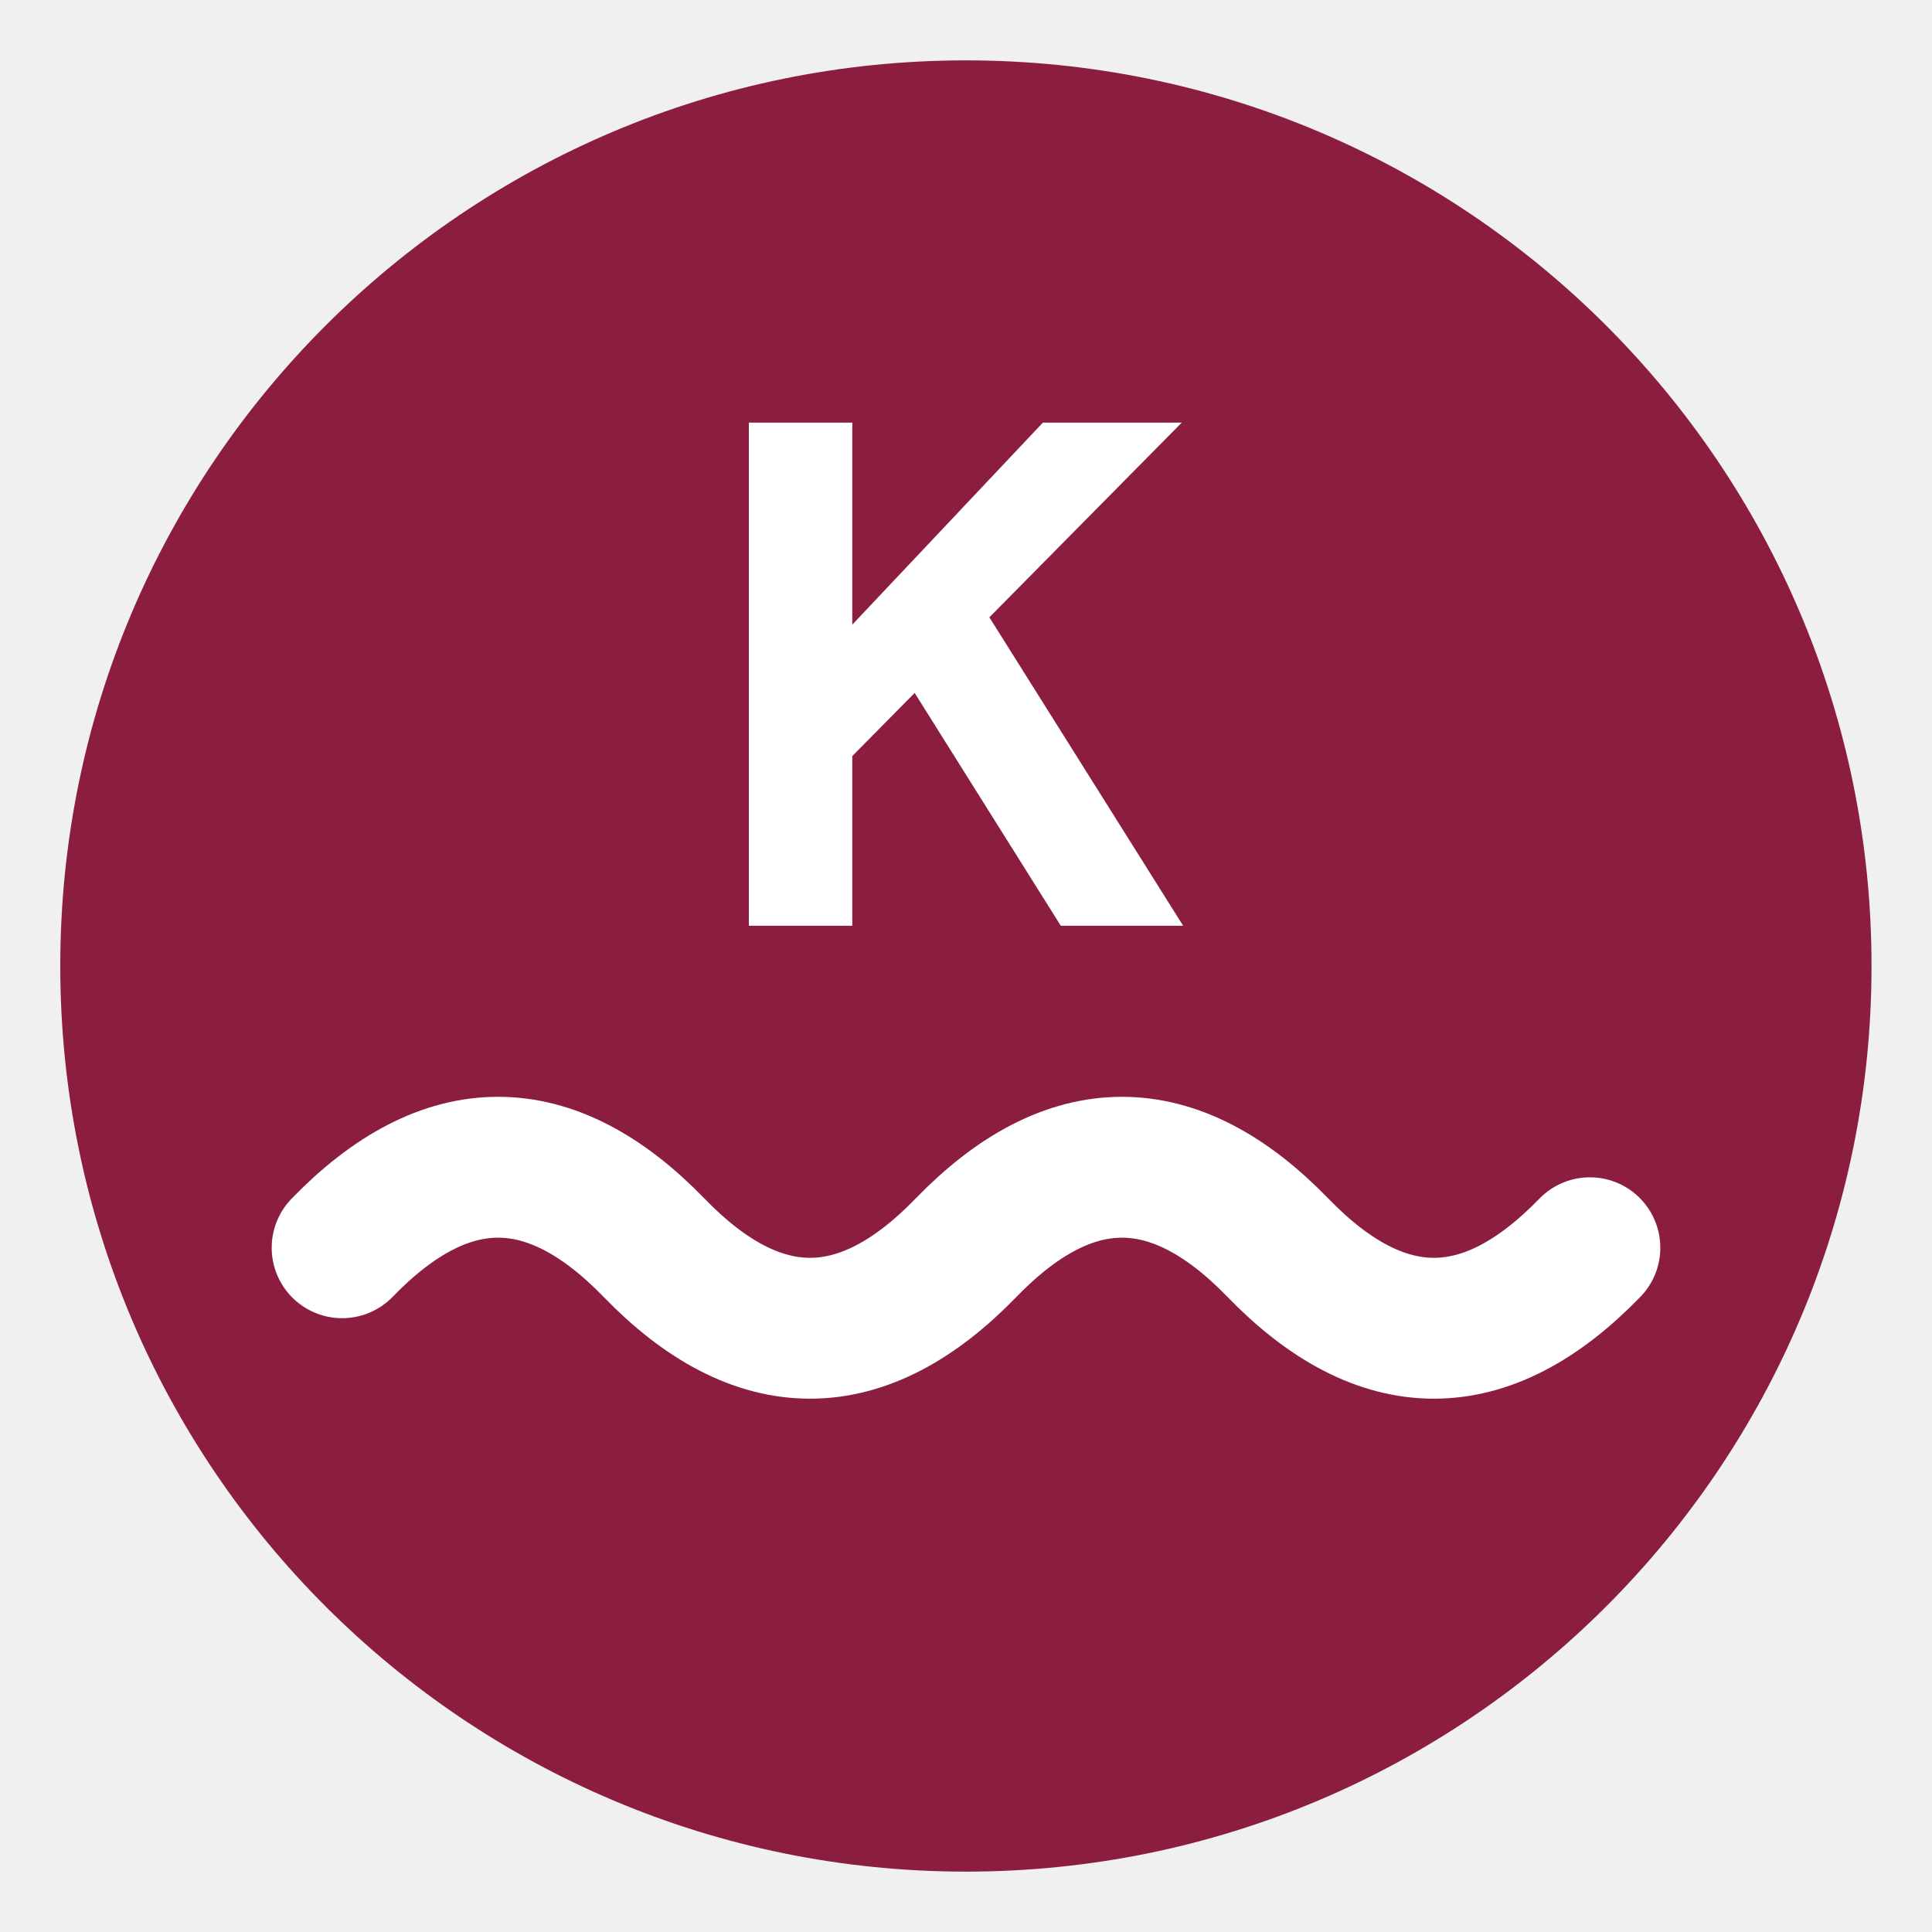
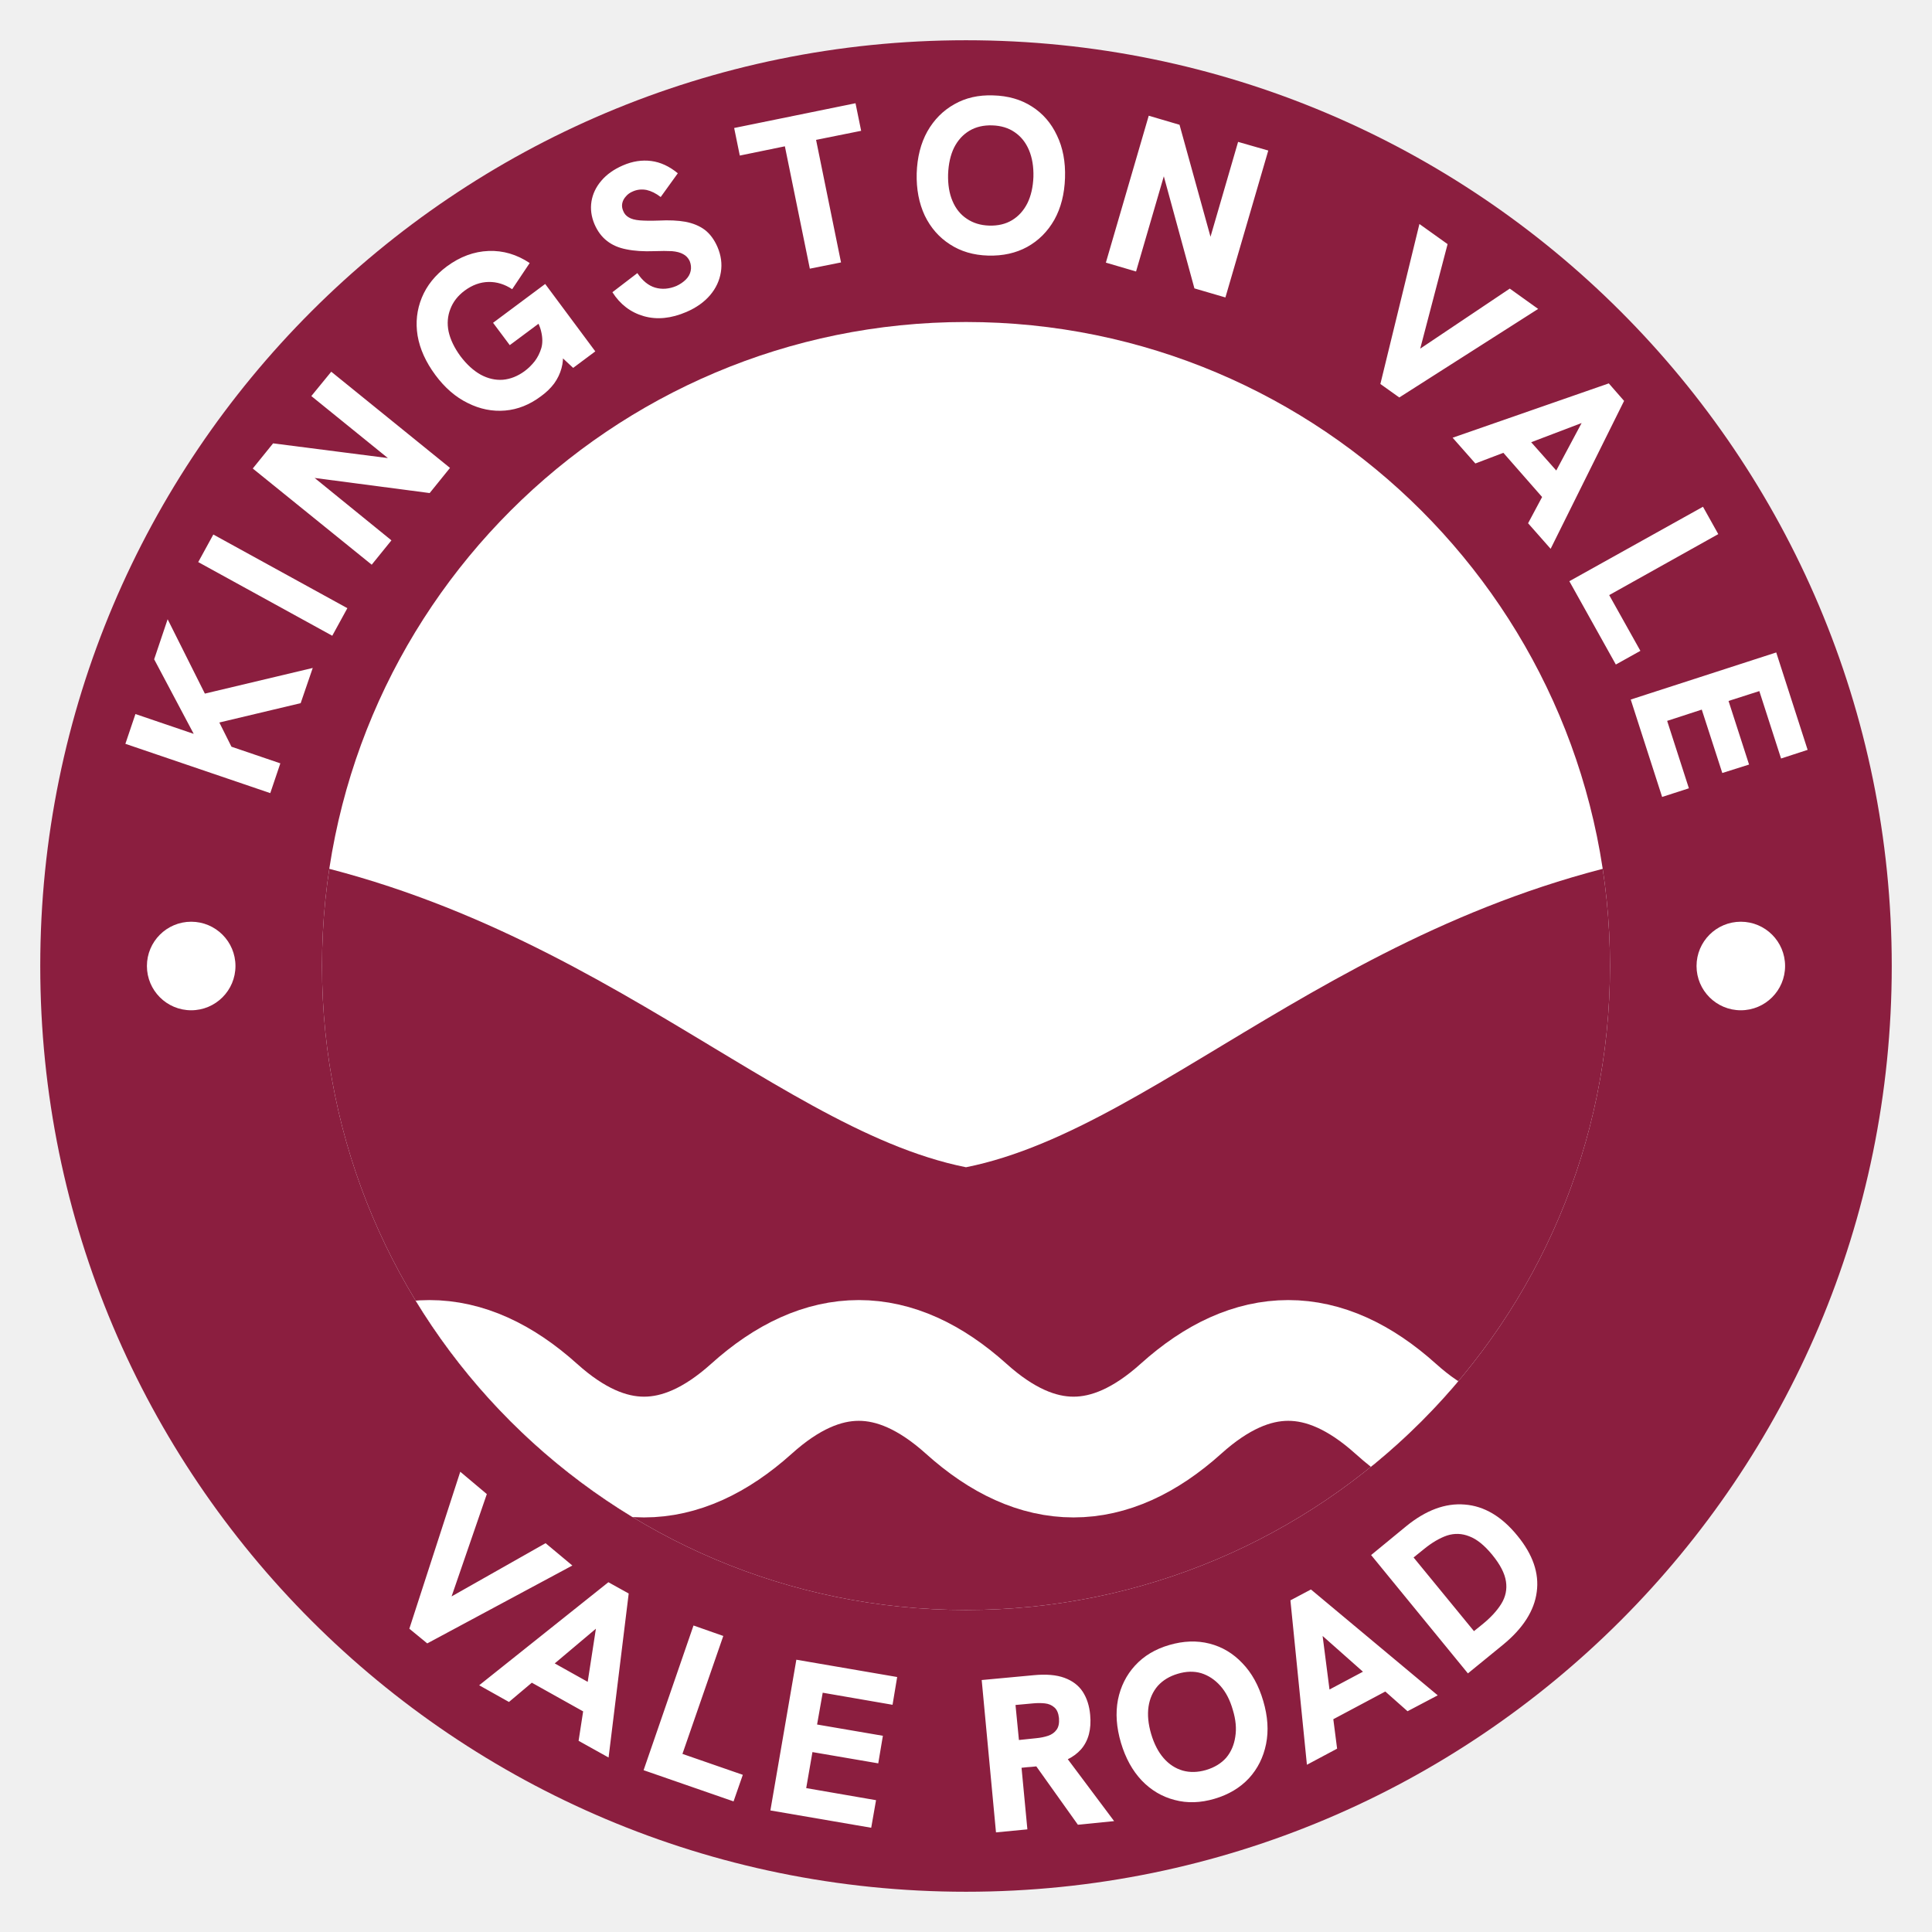
<svg xmlns="http://www.w3.org/2000/svg" viewBox="0 0 96 96" role="img" aria-label="Kingston Vale crest">
-   <path d="M48 3A45 45 0 1 1 47.99 3Z" fill="#8B1E3F" />
-   <path d="M41.32 38.61V32.13L51.82 21H58.72ZM37.21 46V21H42.35V46ZM52.71 46 44.99 33.7 48.82 30.13 58.79 46Z" fill="#FFFFFF" />
-   <path d="M17 62q7.75 -8 15.5 0t15.5 0t15.5 0t15.5 0" fill="none" stroke="#FFFFFF" stroke-width="7" stroke-linecap="round" stroke-linejoin="round" />
+   <defs>
+     <clipPath id="kst-in">
+       <circle cx="48" cy="48" r="32" />
+     </clipPath>
+   </defs>
+   <path d="M2 48a46 46 0 1 0 92 0a46 46 0 1 0 -92 0Z" fill="#8B1E3F" />
+   <path d="M16 48a32 32 0 1 0 64 0a32 32 0 1 0 -64 0Z" fill="#FFFFFF" />
+   <g clip-path="url(#kst-in)">
+     <path d="M10 42C28 44 38 56 48 58C58 56 68 44 86 42V90H10Z" fill="#8B1E3F" />
+     <path d="M16 70q5.33 -4.80 10.67 0q5.33 4.80 10.67 0q5.33 -4.80 10.67 0q5.33 4.80 10.67 0q5.33 -4.80 10.67 0q5.33 4.80 10.67 0" fill="none" stroke="#FFFFFF" stroke-width="6" stroke-linecap="round" stroke-linejoin="round" />
+   </g>
+   <path d="M11.7 37.5 9.84 36.87 7.66 32.76 8.33 30.77ZM13.43 39.41 6.23 36.96 6.73 35.48 13.93 37.93ZM14.94 34.94 10.65 35.96 9.99 34.51 15.54 33.19ZM16.51 31.59 9.85 27.93 10.6 26.56 17.26 30.22ZM18.47 28.06 12.56 23.28 13.57 22.03 20.04 22.86 19.79 23.18 15.47 19.68 16.46 18.47 22.36 23.25 21.35 24.5 14.88 23.65 15.13 23.34 19.45 26.85ZM26.88 19.69Q26.04 20.32 25.1 20.4Q24.15 20.48 23.25 20.03Q22.34 19.59 21.63 18.63Q20.92 17.67 20.75 16.68Q20.59 15.69 20.96 14.79Q21.33 13.89 22.2 13.24Q23.19 12.51 24.28 12.47Q25.36 12.43 26.32 13.07L25.45 14.37Q24.89 14 24.28 14.01Q23.66 14.02 23.09 14.44Q22.58 14.82 22.38 15.35Q22.17 15.88 22.29 16.47Q22.42 17.07 22.88 17.7Q23.35 18.32 23.89 18.62Q24.43 18.91 24.99 18.87Q25.55 18.82 26.07 18.44Q26.34 18.24 26.57 17.95Q26.79 17.66 26.9 17.29Q27 16.93 26.89 16.47Q26.79 16.02 26.4 15.5L26.16 15.18L27.09 15.84L25.33 17.15L24.5 16.04L27.09 14.11L29.58 17.46L28.48 18.28L27.62 17.48L27.96 17.5Q28.01 17.91 27.9 18.3Q27.79 18.7 27.54 19.05Q27.28 19.4 26.88 19.69ZM34.11 15.5Q32.97 15.99 31.99 15.71Q31.01 15.43 30.43 14.52L31.67 13.57Q32.05 14.14 32.55 14.29Q33.06 14.44 33.61 14.21Q33.89 14.08 34.08 13.89Q34.27 13.7 34.32 13.46Q34.37 13.22 34.27 12.97Q34.16 12.74 33.95 12.63Q33.74 12.51 33.39 12.48Q33.04 12.46 32.51 12.48Q31.71 12.51 31.13 12.39Q30.55 12.28 30.16 11.97Q29.77 11.67 29.54 11.14Q29.3 10.57 29.39 10.01Q29.48 9.45 29.88 8.98Q30.28 8.51 30.95 8.22Q31.66 7.91 32.36 8Q33.05 8.09 33.68 8.61L32.83 9.79Q32.48 9.52 32.13 9.44Q31.77 9.37 31.45 9.51Q31.23 9.6 31.1 9.76Q30.96 9.91 30.92 10.1Q30.88 10.29 30.97 10.49Q31.05 10.69 31.24 10.8Q31.43 10.92 31.79 10.95Q32.16 10.98 32.73 10.96Q33.5 10.92 34.06 11.02Q34.63 11.13 35.02 11.42Q35.41 11.72 35.65 12.27Q35.92 12.9 35.82 13.52Q35.72 14.15 35.29 14.66Q34.85 15.18 34.11 15.5ZM40.24 13.35 39 7.27 36.76 7.73 36.48 6.36 42.51 5.13 42.79 6.5 40.55 6.95 41.79 13.04ZM49.1 12.7Q48.01 12.67 47.2 12.14Q46.39 11.62 45.95 10.71Q45.52 9.79 45.55 8.61Q45.59 7.41 46.08 6.53Q46.58 5.65 47.42 5.18Q48.26 4.7 49.35 4.74Q50.46 4.77 51.27 5.29Q52.09 5.81 52.52 6.73Q52.96 7.64 52.92 8.84Q52.88 10.04 52.39 10.92Q51.89 11.8 51.04 12.27Q50.2 12.73 49.1 12.7ZM49.15 11.21Q49.81 11.23 50.29 10.94Q50.77 10.65 51.05 10.1Q51.32 9.55 51.35 8.79Q51.37 8.03 51.13 7.46Q50.89 6.89 50.42 6.57Q49.96 6.25 49.3 6.23Q48.66 6.21 48.18 6.49Q47.69 6.78 47.41 7.33Q47.14 7.88 47.11 8.66Q47.09 9.43 47.33 9.99Q47.57 10.56 48.04 10.87Q48.51 11.19 49.15 11.21ZM54.95 13.05 57.08 5.75 58.61 6.2 60.35 12.49 59.97 12.38 61.52 7.05 63.02 7.48 60.89 14.78 59.35 14.33 57.63 8.03 58.01 8.14 56.45 13.49ZM68.59 19.08 70.53 11.13 71.93 12.13 70.39 18.01 69.98 17.72 75.02 14.34 76.43 15.35 69.53 19.75ZM72.18 21.75 79.94 19.05 80.7 19.92 77.05 27.27 75.93 26 78.59 21.02 73.31 23.03ZM74.64 22.43 76 21.88 77.41 23.47 76.7 24.78ZM77.98 28.88 84.62 25.18 85.38 26.54 79.96 29.57 81.51 32.34 80.29 33.02ZM81.03 34.76 88.26 32.42 89.82 37.26 88.5 37.69 87.42 34.34 85.89 34.83 86.91 37.99 85.58 38.41 84.56 35.26 82.84 35.82 83.92 39.17 82.59 39.6Z" fill="#FFFFFF" />
+   <path d="M20.34 80.93 22.87 73.13 24.19 74.24 22.21 79.99 21.83 79.67 27.11 76.68 28.44 77.79 21.23 81.66ZM23.81 83.74 30.23 78.62 31.24 79.18 30.24 87.33 28.75 86.5 29.61 80.93 25.29 84.57ZM26.35 83.57 27.45 82.59 29.31 83.63 29.07 85.09ZM31.98 87.96 34.46 80.77 35.94 81.29 33.91 87.15 36.91 88.19 36.45 89.51ZM38.28 89.96 39.57 82.47 44.58 83.33 44.35 84.71 40.88 84.11 40.6 85.69 43.87 86.25 43.64 87.62 40.37 87.06 40.06 88.85 43.53 89.45 43.29 90.82ZM49.49 91.05 48.78 83.48 51.36 83.24Q52.29 83.15 52.89 83.37Q53.49 83.59 53.8 84.06Q54.11 84.54 54.17 85.21Q54.27 86.28 53.72 86.92Q53.16 87.55 52.05 87.72Q51.77 87.74 51.5 87.77Q51.23 87.8 51.05 87.81L50.76 87.84L51.05 90.9ZM53.56 90.67 51.38 87.61 52.95 87.27 55.36 90.49ZM50.63 86.46 51.49 86.37Q51.81 86.34 52.08 86.25Q52.35 86.16 52.5 85.95Q52.65 85.75 52.62 85.37Q52.58 85 52.39 84.84Q52.2 84.67 51.92 84.64Q51.64 84.61 51.33 84.64L50.46 84.72ZM60.35 89.38Q59.3 89.69 58.37 89.44Q57.43 89.2 56.73 88.47Q56.04 87.74 55.7 86.6Q55.36 85.45 55.55 84.46Q55.75 83.47 56.4 82.76Q57.06 82.04 58.1 81.74Q59.16 81.43 60.1 81.67Q61.04 81.91 61.73 82.64Q62.43 83.36 62.77 84.52Q63.11 85.67 62.91 86.66Q62.71 87.65 62.06 88.36Q61.4 89.07 60.35 89.38ZM59.93 87.95Q60.56 87.76 60.93 87.34Q61.29 86.91 61.38 86.3Q61.48 85.69 61.26 84.97Q61.05 84.23 60.64 83.77Q60.23 83.31 59.69 83.14Q59.15 82.98 58.52 83.17Q57.91 83.35 57.53 83.77Q57.16 84.2 57.07 84.8Q56.98 85.41 57.2 86.16Q57.42 86.9 57.82 87.36Q58.22 87.82 58.77 87.98Q59.31 88.13 59.93 87.95ZM64.94 87.69 64.12 79.52 65.14 78.98 71.44 84.24 69.94 85.03 65.72 81.29 66.44 86.89ZM66.17 85.47 65.95 84.01 67.83 83.01 68.93 84ZM72.94 83.15 68.13 77.27 69.87 75.84Q71.34 74.64 72.78 74.76Q74.23 74.87 75.4 76.31Q76.55 77.71 76.36 79.1Q76.18 80.5 74.68 81.73ZM73.24 81.05 73.65 80.72Q74.28 80.21 74.6 79.69Q74.92 79.17 74.83 78.58Q74.74 77.98 74.15 77.26Q73.57 76.55 73.01 76.34Q72.46 76.12 71.9 76.3Q71.35 76.49 70.76 76.97L70.24 77.39Z" fill="#FFFFFF" />
+   <path d="M7.3 48a2.2 2.2 0 1 0 4.4 0a2.2 2.2 0 1 0 -4.4 0Z" fill="#FFFFFF" />
+   <path d="M84.3 48a2.2 2.2 0 1 0 4.4 0a2.2 2.2 0 1 0 -4.4 0Z" fill="#FFFFFF" />
</svg>
